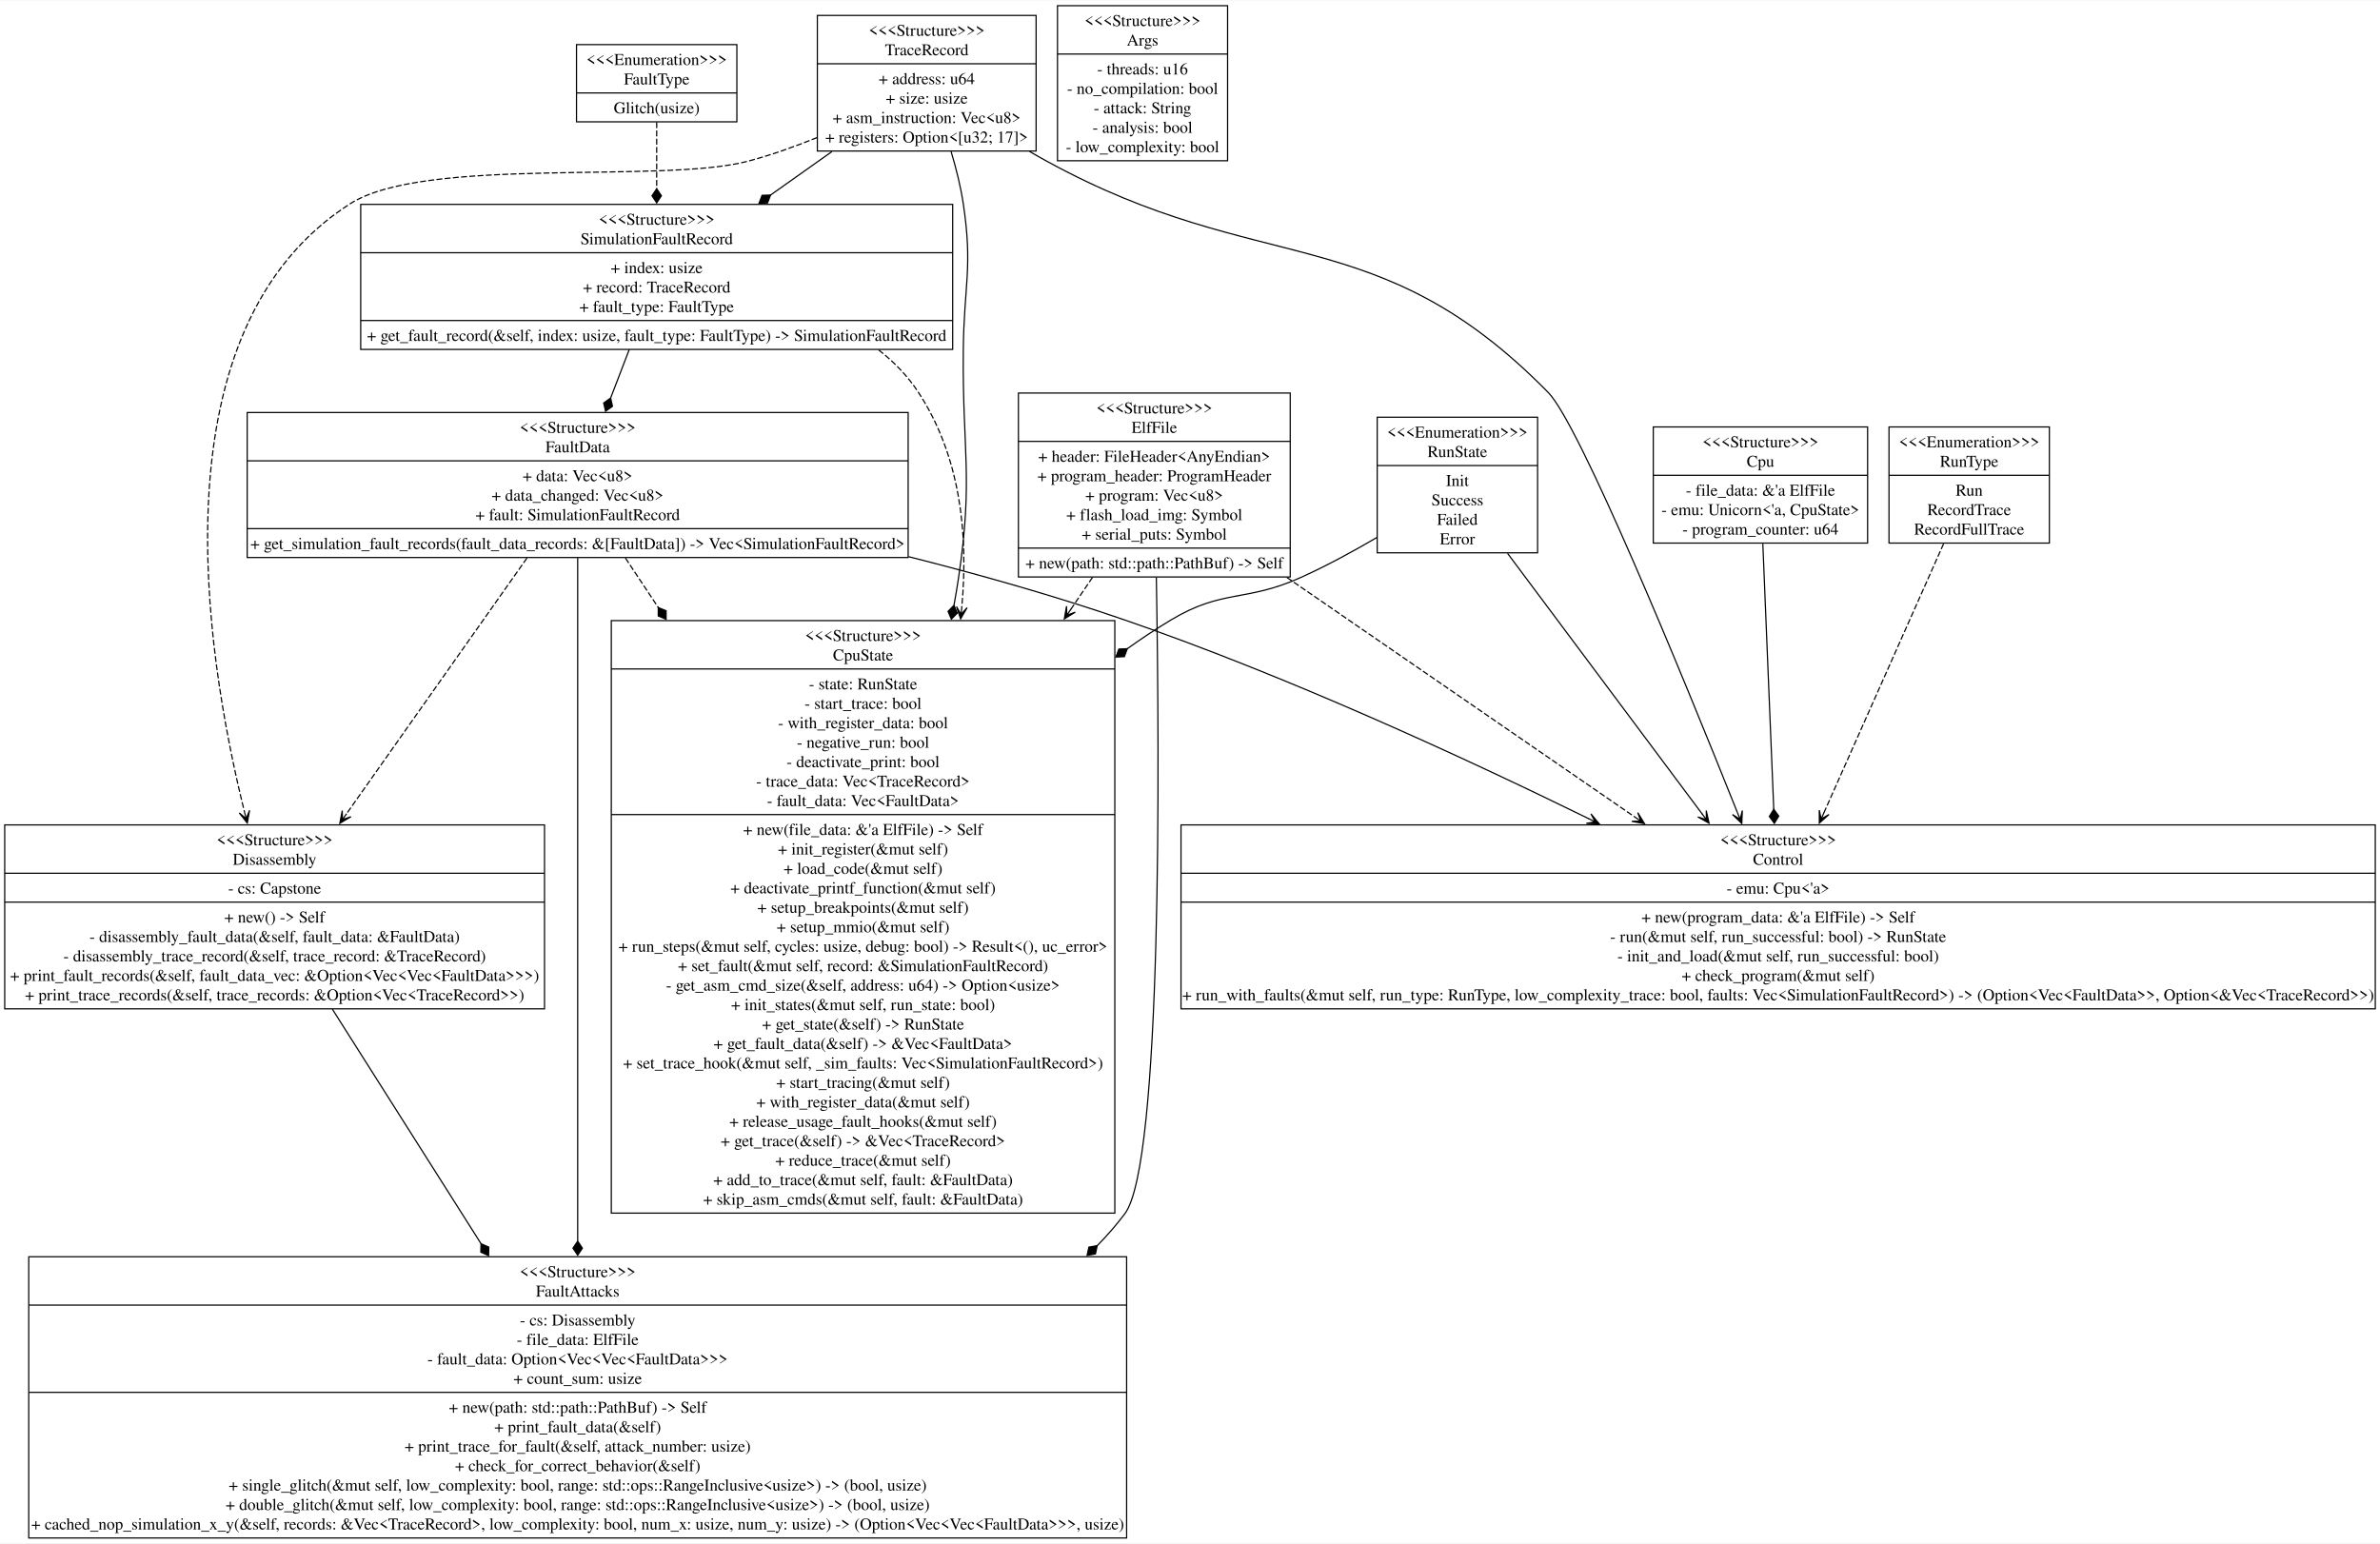
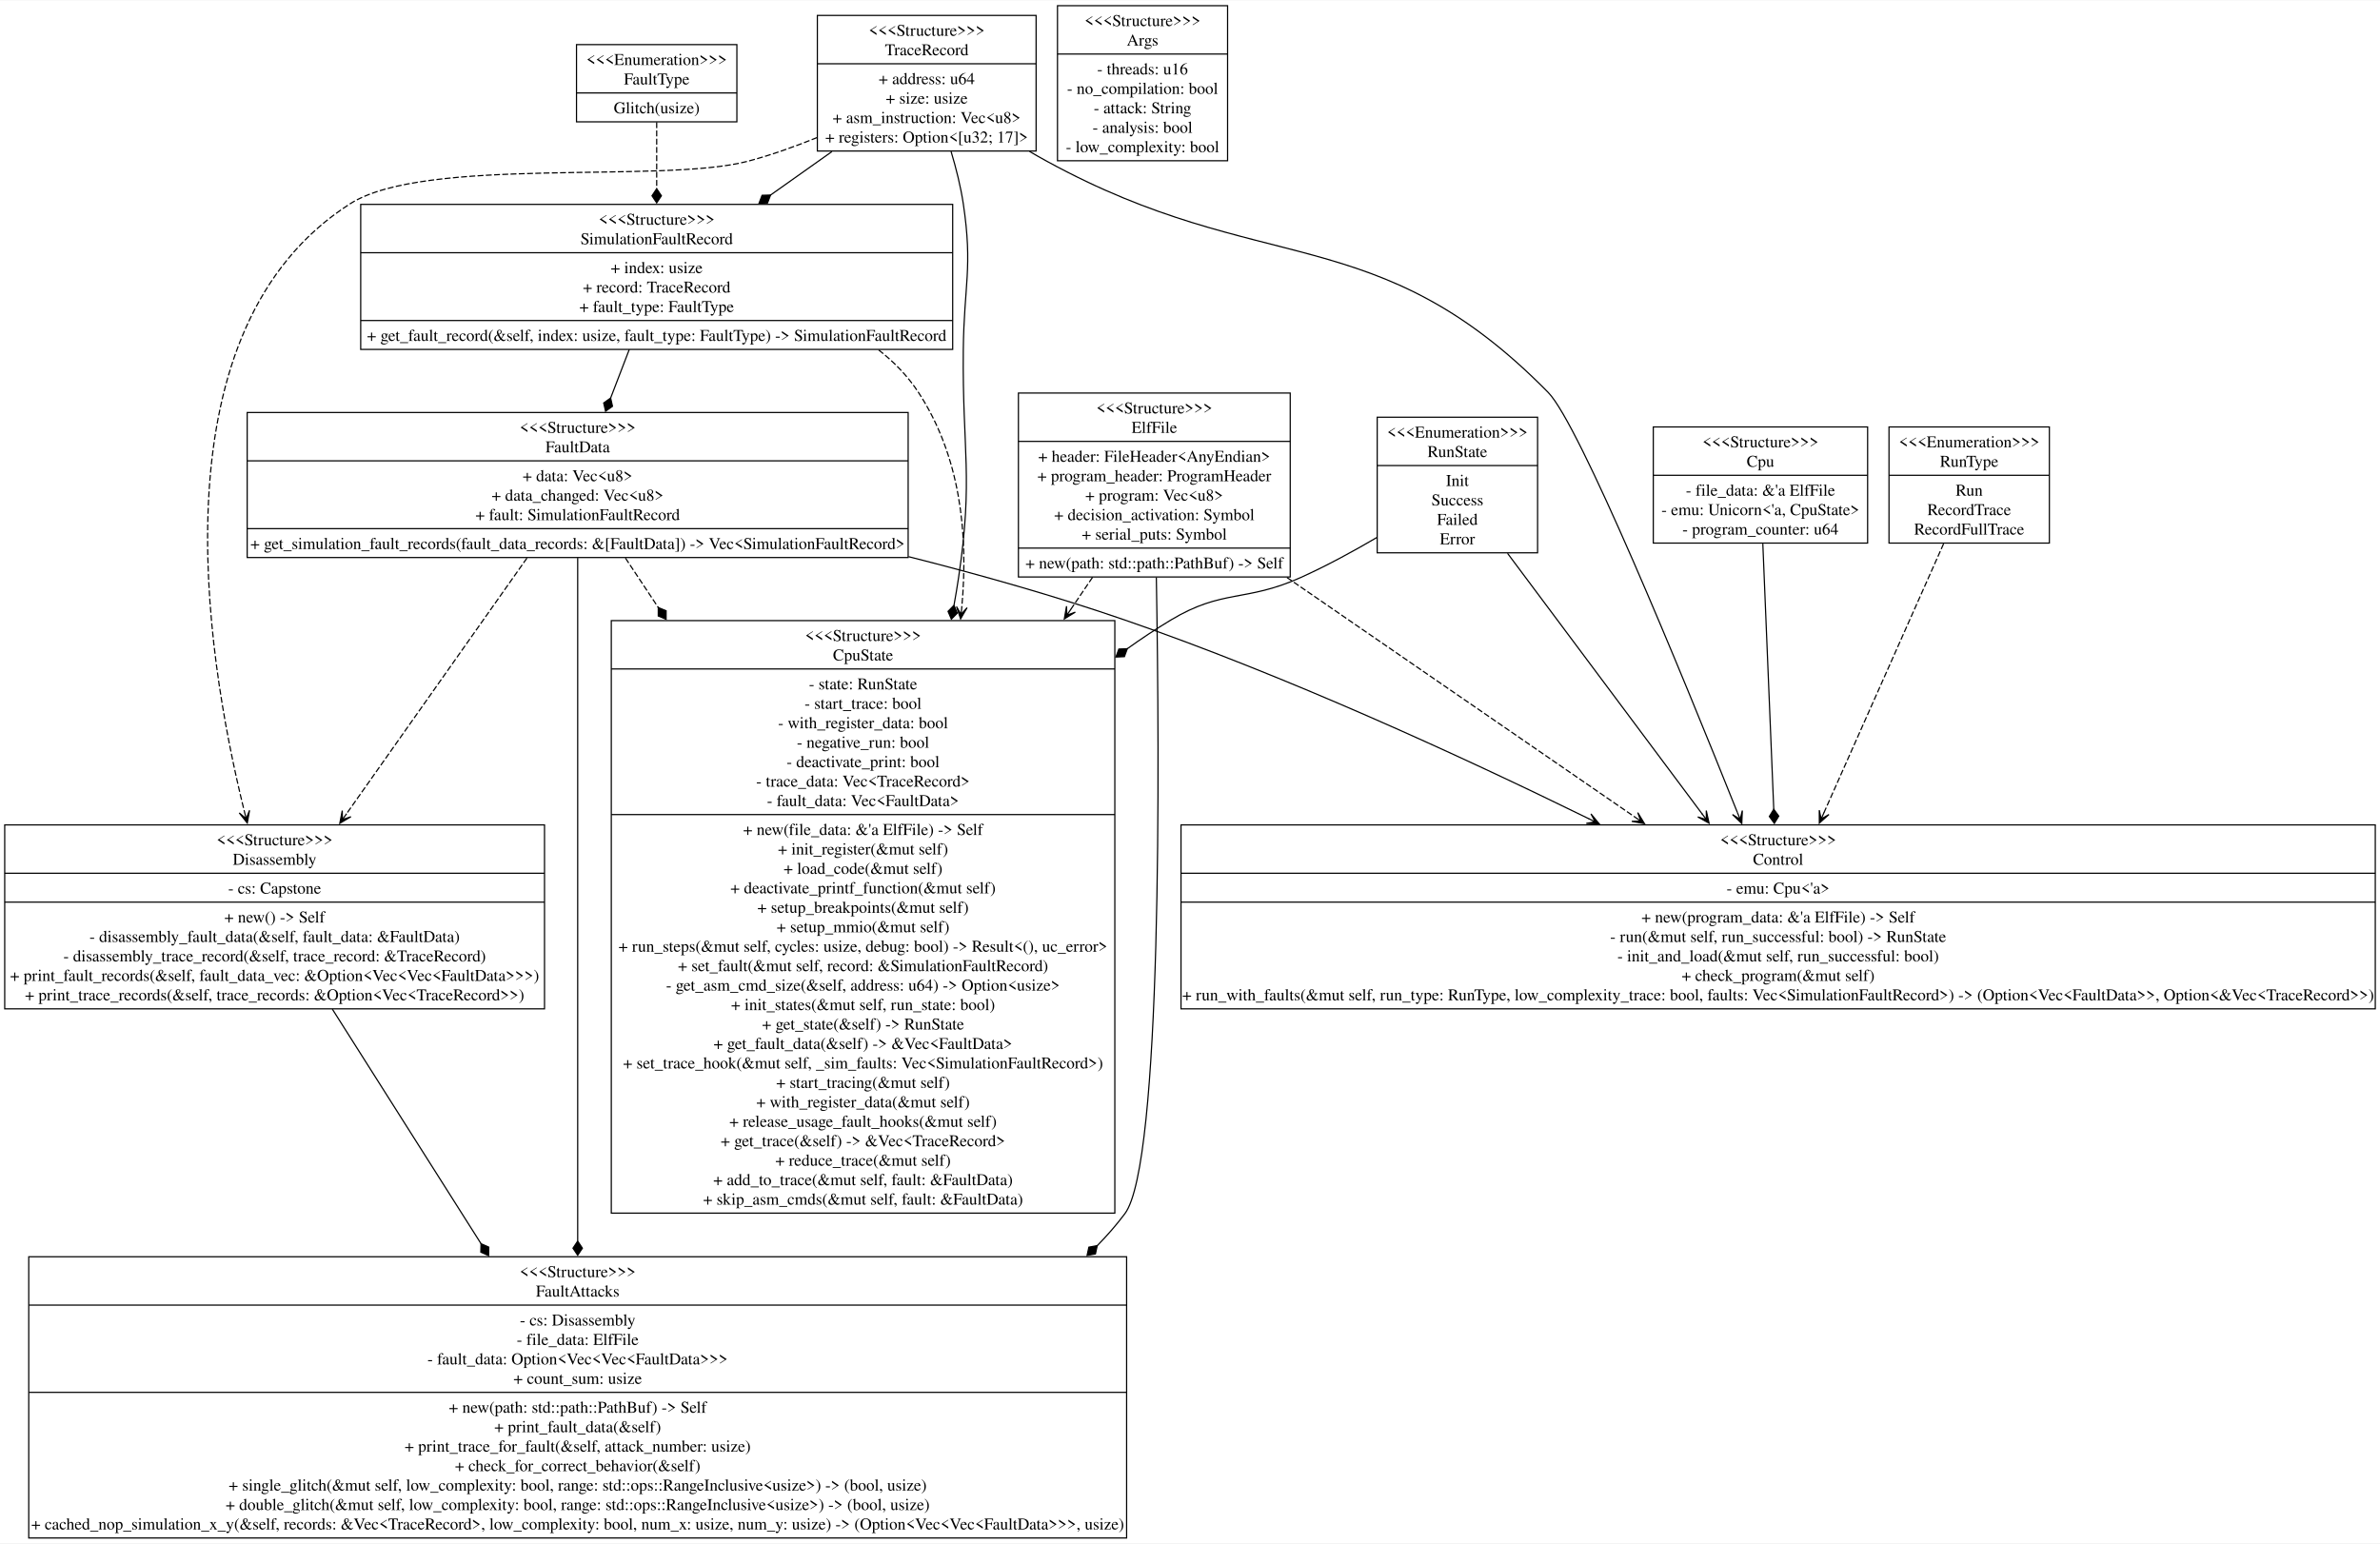
<svg xmlns="http://www.w3.org/2000/svg" width="2018pt" height="1309pt" viewBox="0.00 0.00 2018.25 1308.50">
  <g id="graph0" class="graph" transform="scale(1 1) rotate(0) translate(4 1304.5)">
    <polygon fill="white" stroke="none" points="-4,4 -4,-1304.5 2014.25,-1304.5 2014.25,4 -4,4" />
    <g id="node1" class="node">
      <polygon fill="none" stroke="black" points="20.38,-0.5 20.38,-239 951.38,-239 951.38,-0.5 20.38,-0.5" />
      <text text-anchor="middle" x="485.88" y="-221.7" font-family="Times,serif" font-size="14.00">&lt;&lt;&lt;Structure&gt;&gt;&gt;</text>
      <text text-anchor="middle" x="485.88" y="-205.2" font-family="Times,serif" font-size="14.00">FaultAttacks</text>
      <polyline fill="none" stroke="black" points="20.38,-198 951.38,-198" />
      <text text-anchor="middle" x="485.88" y="-180.7" font-family="Times,serif" font-size="14.00">- cs: Disassembly</text>
      <text text-anchor="middle" x="485.88" y="-164.2" font-family="Times,serif" font-size="14.00">- file_data: ElfFile</text>
      <text text-anchor="middle" x="485.88" y="-147.7" font-family="Times,serif" font-size="14.00">- fault_data: Option&lt;Vec&lt;Vec&lt;FaultData&gt;&gt;&gt;</text>
      <text text-anchor="middle" x="485.88" y="-131.2" font-family="Times,serif" font-size="14.00">+ count_sum: usize</text>
      <polyline fill="none" stroke="black" points="20.38,-124 951.38,-124" />
      <text text-anchor="middle" x="485.88" y="-106.7" font-family="Times,serif" font-size="14.00">+ new(path: std::path::PathBuf) -&gt; Self</text>
      <text text-anchor="middle" x="485.88" y="-90.2" font-family="Times,serif" font-size="14.00">+ print_fault_data(&amp;self)</text>
      <text text-anchor="middle" x="485.88" y="-73.7" font-family="Times,serif" font-size="14.00">+ print_trace_for_fault(&amp;self, attack_number: usize)</text>
      <text text-anchor="middle" x="485.88" y="-57.2" font-family="Times,serif" font-size="14.00">+ check_for_correct_behavior(&amp;self)</text>
      <text text-anchor="middle" x="485.88" y="-40.7" font-family="Times,serif" font-size="14.00">+ single_glitch(&amp;mut self, low_complexity: bool, range: std::ops::RangeInclusive&lt;usize&gt;) -&gt; (bool, usize)</text>
      <text text-anchor="middle" x="485.88" y="-24.2" font-family="Times,serif" font-size="14.00">+ double_glitch(&amp;mut self, low_complexity: bool, range: std::ops::RangeInclusive&lt;usize&gt;) -&gt; (bool, usize)</text>
      <text text-anchor="middle" x="485.88" y="-7.7" font-family="Times,serif" font-size="14.00">+ cached_nop_simulation_x_y(&amp;self, records: &amp;Vec&lt;TraceRecord&gt;, low_complexity: bool, num_x: usize, num_y: usize) -&gt; (Option&lt;Vec&lt;Vec&lt;FaultData&gt;&gt;&gt;, usize)</text>
    </g>
    <g id="node2" class="node">
      <polygon fill="none" stroke="black" points="859.62,-815.5 859.62,-971.5 1090.12,-971.5 1090.12,-815.5 859.62,-815.5" />
      <text text-anchor="middle" x="974.88" y="-954.2" font-family="Times,serif" font-size="14.00">&lt;&lt;&lt;Structure&gt;&gt;&gt;</text>
      <text text-anchor="middle" x="974.88" y="-937.7" font-family="Times,serif" font-size="14.00">ElfFile</text>
      <polyline fill="none" stroke="black" points="859.62,-930.5 1090.12,-930.5" />
      <text text-anchor="middle" x="974.88" y="-913.2" font-family="Times,serif" font-size="14.00">+ header: FileHeader&lt;AnyEndian&gt;</text>
      <text text-anchor="middle" x="974.88" y="-896.7" font-family="Times,serif" font-size="14.00">+ program_header: ProgramHeader</text>
      <text text-anchor="middle" x="974.88" y="-880.2" font-family="Times,serif" font-size="14.00">+ program: Vec&lt;u8&gt;</text>
-       <text text-anchor="middle" x="974.88" y="-863.7" font-family="Times,serif" font-size="14.00">+ flash_load_img: Symbol</text>
+       <text text-anchor="middle" x="974.88" y="-863.7" font-family="Times,serif" font-size="14.00">+ decision_activation: Symbol</text>
      <text text-anchor="middle" x="974.88" y="-847.2" font-family="Times,serif" font-size="14.00">+ serial_puts: Symbol</text>
      <polyline fill="none" stroke="black" points="859.62,-840 1090.12,-840" />
      <text text-anchor="middle" x="974.88" y="-822.7" font-family="Times,serif" font-size="14.00">+ new(path: std::path::PathBuf) -&gt; Self</text>
    </g>
    <g id="edge1" class="edge">
      <path fill="none" stroke="black" d="M976.58,-815.12C979.31,-659.02 981.54,-317.62 949.88,-275.5 942.66,-265.9 934.83,-256.9 926.47,-248.44" />
      <polygon fill="black" stroke="black" points="926.47,-248.45 919.38,-247.15 917.84,-240.11 924.94,-241.4 926.47,-248.45" />
    </g>
    <g id="node8" class="node">
      <polygon fill="none" stroke="black" points="514.38,-276 514.38,-778.5 941.38,-778.5 941.38,-276 514.38,-276" />
      <text text-anchor="middle" x="727.88" y="-761.2" font-family="Times,serif" font-size="14.00">&lt;&lt;&lt;Structure&gt;&gt;&gt;</text>
      <text text-anchor="middle" x="727.88" y="-744.7" font-family="Times,serif" font-size="14.00">CpuState</text>
      <polyline fill="none" stroke="black" points="514.38,-737.5 941.38,-737.5" />
      <text text-anchor="middle" x="727.88" y="-720.2" font-family="Times,serif" font-size="14.00">- state: RunState</text>
      <text text-anchor="middle" x="727.88" y="-703.7" font-family="Times,serif" font-size="14.00">- start_trace: bool</text>
      <text text-anchor="middle" x="727.88" y="-687.2" font-family="Times,serif" font-size="14.00">- with_register_data: bool</text>
      <text text-anchor="middle" x="727.88" y="-670.7" font-family="Times,serif" font-size="14.00">- negative_run: bool</text>
      <text text-anchor="middle" x="727.88" y="-654.2" font-family="Times,serif" font-size="14.00">- deactivate_print: bool</text>
      <text text-anchor="middle" x="727.88" y="-637.7" font-family="Times,serif" font-size="14.00">- trace_data: Vec&lt;TraceRecord&gt;</text>
      <text text-anchor="middle" x="727.88" y="-621.2" font-family="Times,serif" font-size="14.00">- fault_data: Vec&lt;FaultData&gt;</text>
      <polyline fill="none" stroke="black" points="514.38,-614 941.38,-614" />
      <text text-anchor="middle" x="727.88" y="-596.7" font-family="Times,serif" font-size="14.00">+ new(file_data: &amp;'a ElfFile) -&gt; Self</text>
      <text text-anchor="middle" x="727.88" y="-580.2" font-family="Times,serif" font-size="14.00">+ init_register(&amp;mut self)</text>
      <text text-anchor="middle" x="727.88" y="-563.7" font-family="Times,serif" font-size="14.00">+ load_code(&amp;mut self)</text>
      <text text-anchor="middle" x="727.88" y="-547.2" font-family="Times,serif" font-size="14.00">+ deactivate_printf_function(&amp;mut self)</text>
      <text text-anchor="middle" x="727.88" y="-530.7" font-family="Times,serif" font-size="14.00">+ setup_breakpoints(&amp;mut self)</text>
      <text text-anchor="middle" x="727.88" y="-514.2" font-family="Times,serif" font-size="14.00">+ setup_mmio(&amp;mut self)</text>
      <text text-anchor="middle" x="727.88" y="-497.7" font-family="Times,serif" font-size="14.00">+ run_steps(&amp;mut self, cycles: usize, debug: bool) -&gt; Result&lt;(), uc_error&gt;</text>
      <text text-anchor="middle" x="727.88" y="-481.2" font-family="Times,serif" font-size="14.00">+ set_fault(&amp;mut self, record: &amp;SimulationFaultRecord)</text>
      <text text-anchor="middle" x="727.88" y="-464.7" font-family="Times,serif" font-size="14.00">- get_asm_cmd_size(&amp;self, address: u64) -&gt; Option&lt;usize&gt;</text>
      <text text-anchor="middle" x="727.88" y="-448.2" font-family="Times,serif" font-size="14.00">+ init_states(&amp;mut self, run_state: bool)</text>
      <text text-anchor="middle" x="727.88" y="-431.7" font-family="Times,serif" font-size="14.00">+ get_state(&amp;self) -&gt; RunState</text>
      <text text-anchor="middle" x="727.88" y="-415.2" font-family="Times,serif" font-size="14.00">+ get_fault_data(&amp;self) -&gt; &amp;Vec&lt;FaultData&gt;</text>
      <text text-anchor="middle" x="727.88" y="-398.7" font-family="Times,serif" font-size="14.00">+ set_trace_hook(&amp;mut self, _sim_faults: Vec&lt;SimulationFaultRecord&gt;)</text>
      <text text-anchor="middle" x="727.88" y="-382.2" font-family="Times,serif" font-size="14.00">+ start_tracing(&amp;mut self)</text>
      <text text-anchor="middle" x="727.88" y="-365.7" font-family="Times,serif" font-size="14.00">+ with_register_data(&amp;mut self)</text>
      <text text-anchor="middle" x="727.88" y="-349.2" font-family="Times,serif" font-size="14.00">+ release_usage_fault_hooks(&amp;mut self)</text>
      <text text-anchor="middle" x="727.88" y="-332.7" font-family="Times,serif" font-size="14.00">+ get_trace(&amp;self) -&gt; &amp;Vec&lt;TraceRecord&gt;</text>
      <text text-anchor="middle" x="727.88" y="-316.2" font-family="Times,serif" font-size="14.00">+ reduce_trace(&amp;mut self)</text>
      <text text-anchor="middle" x="727.88" y="-299.7" font-family="Times,serif" font-size="14.00">+ add_to_trace(&amp;mut self, fault: &amp;FaultData)</text>
      <text text-anchor="middle" x="727.88" y="-283.2" font-family="Times,serif" font-size="14.00">+ skip_asm_cmds(&amp;mut self, fault: &amp;FaultData)</text>
    </g>
    <g id="edge2" class="edge">
      <path fill="none" stroke="black" stroke-dasharray="5,2" d="M922.49,-815.25C916.64,-806.63 910.47,-797.53 904.07,-788.08" />
      <polygon fill="black" stroke="black" points="898.54,-779.93 907.88,-785.69 900.67,-783.06 904.16,-788.21 904.16,-788.21 904.16,-788.21 900.67,-783.06 900.43,-790.74 898.54,-779.93" />
    </g>
    <g id="node12" class="node">
      <polygon fill="none" stroke="black" points="997.5,-449.25 997.5,-605.25 2010.25,-605.25 2010.25,-449.25 997.5,-449.25" />
      <text text-anchor="middle" x="1503.88" y="-587.95" font-family="Times,serif" font-size="14.00">&lt;&lt;&lt;Structure&gt;&gt;&gt;</text>
      <text text-anchor="middle" x="1503.88" y="-571.45" font-family="Times,serif" font-size="14.00">Control</text>
      <polyline fill="none" stroke="black" points="997.5,-564.25 2010.25,-564.25" />
      <text text-anchor="middle" x="1503.88" y="-546.95" font-family="Times,serif" font-size="14.00">- emu: Cpu&lt;'a&gt;</text>
      <polyline fill="none" stroke="black" points="997.5,-539.75 2010.25,-539.75" />
      <text text-anchor="middle" x="1503.88" y="-522.45" font-family="Times,serif" font-size="14.00">+ new(program_data: &amp;'a ElfFile) -&gt; Self</text>
      <text text-anchor="middle" x="1503.88" y="-505.95" font-family="Times,serif" font-size="14.00">- run(&amp;mut self, run_successful: bool) -&gt; RunState</text>
      <text text-anchor="middle" x="1503.88" y="-489.45" font-family="Times,serif" font-size="14.00">- init_and_load(&amp;mut self, run_successful: bool)</text>
      <text text-anchor="middle" x="1503.88" y="-472.95" font-family="Times,serif" font-size="14.00">+ check_program(&amp;mut self)</text>
      <text text-anchor="middle" x="1503.88" y="-456.45" font-family="Times,serif" font-size="14.00">+ run_with_faults(&amp;mut self, run_type: RunType, low_complexity_trace: bool, faults: Vec&lt;SimulationFaultRecord&gt;) -&gt; (Option&lt;Vec&lt;FaultData&gt;&gt;, Option&lt;&amp;Vec&lt;TraceRecord&gt;&gt;)</text>
    </g>
    <g id="edge3" class="edge">
      <path fill="none" stroke="black" stroke-dasharray="5,2" d="M1087.39,-815.03C1174.05,-755.35 1293.68,-672.99 1382.49,-611.83" />
      <polygon fill="black" stroke="black" points="1390.53,-606.3 1384.84,-615.67 1387.41,-608.44 1382.29,-611.97 1382.29,-611.97 1382.29,-611.97 1387.41,-608.44 1379.74,-608.26 1390.53,-606.3" />
    </g>
    <g id="node3" class="node">
      <polygon fill="none" stroke="black" points="0,-449.25 0,-605.25 457.75,-605.25 457.75,-449.25 0,-449.25" />
      <text text-anchor="middle" x="228.88" y="-587.95" font-family="Times,serif" font-size="14.00">&lt;&lt;&lt;Structure&gt;&gt;&gt;</text>
      <text text-anchor="middle" x="228.88" y="-571.45" font-family="Times,serif" font-size="14.00">Disassembly</text>
      <polyline fill="none" stroke="black" points="0,-564.25 457.75,-564.25" />
      <text text-anchor="middle" x="228.88" y="-546.95" font-family="Times,serif" font-size="14.00">- cs: Capstone</text>
      <polyline fill="none" stroke="black" points="0,-539.75 457.75,-539.75" />
      <text text-anchor="middle" x="228.88" y="-522.45" font-family="Times,serif" font-size="14.00">+ new() -&gt; Self</text>
      <text text-anchor="middle" x="228.88" y="-505.95" font-family="Times,serif" font-size="14.00">- disassembly_fault_data(&amp;self, fault_data: &amp;FaultData)</text>
      <text text-anchor="middle" x="228.88" y="-489.45" font-family="Times,serif" font-size="14.00">- disassembly_trace_record(&amp;self, trace_record: &amp;TraceRecord)</text>
      <text text-anchor="middle" x="228.88" y="-472.95" font-family="Times,serif" font-size="14.00">+ print_fault_records(&amp;self, fault_data_vec: &amp;Option&lt;Vec&lt;Vec&lt;FaultData&gt;&gt;&gt;)</text>
      <text text-anchor="middle" x="228.88" y="-456.45" font-family="Times,serif" font-size="14.00">+ print_trace_records(&amp;self, trace_records: &amp;Option&lt;Vec&lt;TraceRecord&gt;&gt;)</text>
    </g>
    <g id="edge4" class="edge">
      <path fill="none" stroke="black" d="M277.82,-449.02C313.41,-392.86 362.43,-315.52 403.95,-250.02" />
      <polygon fill="black" stroke="black" points="403.9,-250.09 403.74,-242.88 410.33,-239.95 410.49,-247.16 403.9,-250.09" />
    </g>
    <g id="node4" class="node">
      <polygon fill="none" stroke="black" points="1163.88,-836 1163.88,-951 1299.88,-951 1299.88,-836 1163.88,-836" />
      <text text-anchor="middle" x="1231.88" y="-933.7" font-family="Times,serif" font-size="14.00">&lt;&lt;&lt;Enumeration&gt;&gt;&gt;</text>
      <text text-anchor="middle" x="1231.88" y="-917.2" font-family="Times,serif" font-size="14.00">RunState</text>
      <polyline fill="none" stroke="black" points="1163.88,-910 1299.88,-910" />
      <text text-anchor="middle" x="1231.88" y="-892.7" font-family="Times,serif" font-size="14.00">Init</text>
      <text text-anchor="middle" x="1231.88" y="-876.2" font-family="Times,serif" font-size="14.00">Success</text>
      <text text-anchor="middle" x="1231.88" y="-859.7" font-family="Times,serif" font-size="14.00">Failed</text>
      <text text-anchor="middle" x="1231.88" y="-843.2" font-family="Times,serif" font-size="14.00">Error</text>
    </g>
    <g id="edge5" class="edge">
      <path fill="none" stroke="black" d="M1163.62,-849.02C1143.26,-837.08 1120.57,-824.74 1098.88,-815 1051.95,-793.93 1032.97,-805.48 988.88,-779 976.35,-771.48 963.96,-763.26 951.76,-754.53" />
      <polygon fill="black" stroke="black" points="951.98,-754.69 944.78,-754.38 942.3,-747.61 949.5,-747.92 951.98,-754.69" />
    </g>
    <g id="edge6" class="edge">
      <path fill="none" stroke="black" d="M1274.38,-835.59C1318.65,-776.29 1388.55,-682.69 1439.58,-614.35" />
      <polygon fill="black" stroke="black" points="1445.3,-606.7 1442.92,-617.4 1443.03,-609.73 1439.31,-614.71 1439.31,-614.71 1439.31,-614.71 1443.03,-609.73 1435.71,-612.02 1445.3,-606.7" />
    </g>
    <g id="node5" class="node">
      <polygon fill="none" stroke="black" points="484.88,-1201.5 484.88,-1267 620.88,-1267 620.88,-1201.5 484.88,-1201.5" />
      <text text-anchor="middle" x="552.88" y="-1249.7" font-family="Times,serif" font-size="14.00">&lt;&lt;&lt;Enumeration&gt;&gt;&gt;</text>
      <text text-anchor="middle" x="552.88" y="-1233.2" font-family="Times,serif" font-size="14.00">FaultType</text>
      <polyline fill="none" stroke="black" points="484.88,-1226 620.88,-1226" />
      <text text-anchor="middle" x="552.88" y="-1208.7" font-family="Times,serif" font-size="14.00">Glitch(usize)</text>
    </g>
    <g id="node10" class="node">
      <polygon fill="none" stroke="black" points="301.88,-1008.5 301.88,-1131.5 803.88,-1131.5 803.88,-1008.5 301.88,-1008.5" />
      <text text-anchor="middle" x="552.88" y="-1114.2" font-family="Times,serif" font-size="14.00">&lt;&lt;&lt;Structure&gt;&gt;&gt;</text>
      <text text-anchor="middle" x="552.88" y="-1097.7" font-family="Times,serif" font-size="14.00">SimulationFaultRecord</text>
      <polyline fill="none" stroke="black" points="301.88,-1090.5 803.88,-1090.5" />
      <text text-anchor="middle" x="552.88" y="-1073.2" font-family="Times,serif" font-size="14.00">+ index: usize</text>
      <text text-anchor="middle" x="552.88" y="-1056.7" font-family="Times,serif" font-size="14.00">+ record: TraceRecord</text>
      <text text-anchor="middle" x="552.88" y="-1040.2" font-family="Times,serif" font-size="14.00">+ fault_type: FaultType</text>
      <polyline fill="none" stroke="black" points="301.88,-1033 803.88,-1033" />
      <text text-anchor="middle" x="552.88" y="-1015.7" font-family="Times,serif" font-size="14.00">+ get_fault_record(&amp;self, index: usize, fault_type: FaultType) -&gt; SimulationFaultRecord</text>
    </g>
    <g id="edge7" class="edge">
      <path fill="none" stroke="black" stroke-dasharray="5,2" d="M552.88,-1201.19C552.88,-1184.98 552.88,-1164.58 552.88,-1144.77" />
      <polygon fill="black" stroke="black" points="552.88,-1144.79 548.88,-1138.79 552.88,-1132.79 556.88,-1138.79 552.88,-1144.79" />
    </g>
    <g id="node6" class="node">
      <polygon fill="none" stroke="black" points="205.62,-832 205.62,-955 766.12,-955 766.12,-832 205.62,-832" />
      <text text-anchor="middle" x="485.88" y="-937.7" font-family="Times,serif" font-size="14.00">&lt;&lt;&lt;Structure&gt;&gt;&gt;</text>
      <text text-anchor="middle" x="485.88" y="-921.2" font-family="Times,serif" font-size="14.00">FaultData</text>
      <polyline fill="none" stroke="black" points="205.62,-914 766.12,-914" />
      <text text-anchor="middle" x="485.88" y="-896.7" font-family="Times,serif" font-size="14.00">+ data: Vec&lt;u8&gt;</text>
      <text text-anchor="middle" x="485.88" y="-880.2" font-family="Times,serif" font-size="14.00">+ data_changed: Vec&lt;u8&gt;</text>
      <text text-anchor="middle" x="485.88" y="-863.7" font-family="Times,serif" font-size="14.00">+ fault: SimulationFaultRecord</text>
      <polyline fill="none" stroke="black" points="205.62,-856.5 766.12,-856.5" />
      <text text-anchor="middle" x="485.88" y="-839.2" font-family="Times,serif" font-size="14.00">+ get_simulation_fault_records(fault_data_records: &amp;[FaultData]) -&gt; Vec&lt;SimulationFaultRecord&gt;</text>
    </g>
    <g id="edge8" class="edge">
      <path fill="none" stroke="black" d="M485.88,-831.62C485.88,-707.17 485.88,-421.19 485.88,-252.32" />
      <polygon fill="black" stroke="black" points="485.88,-252.27 481.88,-246.27 485.88,-240.27 489.88,-246.27 485.88,-252.27" />
    </g>
    <g id="edge9" class="edge">
      <path fill="none" stroke="black" stroke-dasharray="5,2" d="M442.86,-831.53C400.94,-772.13 336.82,-681.24 289.69,-614.45" />
      <polygon fill="black" stroke="black" points="284.15,-606.6 293.6,-612.18 286.33,-609.69 289.92,-614.77 289.92,-614.77 289.92,-614.77 286.33,-609.69 286.24,-617.36 284.15,-606.6" />
    </g>
    <g id="edge10" class="edge">
      <path fill="none" stroke="black" stroke-dasharray="5,2" d="M526.38,-831.53C534.85,-818.78 544.29,-804.58 554.32,-789.47" />
      <polygon fill="black" stroke="black" points="554.22,-789.62 554.21,-782.41 560.86,-779.63 560.88,-786.84 554.22,-789.62" />
    </g>
    <g id="edge11" class="edge">
      <path fill="none" stroke="black" d="M766.49,-832.73C827.56,-817.27 891.38,-799.2 949.88,-779 1086.1,-731.97 1234.56,-663.8 1343.48,-610.4" />
      <polygon fill="black" stroke="black" points="1352.14,-606.15 1345.15,-614.6 1348.75,-607.82 1343.17,-610.56 1343.17,-610.56 1343.17,-610.56 1348.75,-607.82 1341.18,-606.52 1352.14,-606.15" />
    </g>
    <g id="node7" class="node">
      <polygon fill="none" stroke="black" points="1398,-844.25 1398,-942.75 1579.75,-942.75 1579.75,-844.25 1398,-844.25" />
      <text text-anchor="middle" x="1488.88" y="-925.45" font-family="Times,serif" font-size="14.00">&lt;&lt;&lt;Structure&gt;&gt;&gt;</text>
      <text text-anchor="middle" x="1488.88" y="-908.95" font-family="Times,serif" font-size="14.00">Cpu</text>
      <polyline fill="none" stroke="black" points="1398,-901.75 1579.75,-901.75" />
      <text text-anchor="middle" x="1488.88" y="-884.45" font-family="Times,serif" font-size="14.00">- file_data: &amp;'a ElfFile</text>
      <text text-anchor="middle" x="1488.88" y="-867.95" font-family="Times,serif" font-size="14.00">- emu: Unicorn&lt;'a, CpuState&gt;</text>
      <text text-anchor="middle" x="1488.88" y="-851.45" font-family="Times,serif" font-size="14.00">- program_counter: u64</text>
    </g>
    <g id="edge12" class="edge">
      <path fill="none" stroke="black" d="M1490.88,-843.75C1493.25,-786.36 1497.22,-689.84 1500.15,-618.64" />
      <polygon fill="black" stroke="black" points="1500.16,-618.54 1496.41,-612.39 1500.65,-606.55 1504.4,-612.71 1500.16,-618.54" />
    </g>
    <g id="node9" class="node">
      <polygon fill="none" stroke="black" points="689.12,-1176.75 689.12,-1291.75 874.62,-1291.75 874.62,-1176.75 689.12,-1176.75" />
      <text text-anchor="middle" x="781.88" y="-1274.45" font-family="Times,serif" font-size="14.00">&lt;&lt;&lt;Structure&gt;&gt;&gt;</text>
      <text text-anchor="middle" x="781.88" y="-1257.95" font-family="Times,serif" font-size="14.00">TraceRecord</text>
      <polyline fill="none" stroke="black" points="689.12,-1250.75 874.62,-1250.75" />
      <text text-anchor="middle" x="781.88" y="-1233.45" font-family="Times,serif" font-size="14.00">+ address: u64</text>
      <text text-anchor="middle" x="781.88" y="-1216.95" font-family="Times,serif" font-size="14.00">+ size: usize</text>
      <text text-anchor="middle" x="781.88" y="-1200.45" font-family="Times,serif" font-size="14.00">+ asm_instruction: Vec&lt;u8&gt;</text>
      <text text-anchor="middle" x="781.88" y="-1183.95" font-family="Times,serif" font-size="14.00">+ registers: Option&lt;[u32; 17]&gt;</text>
    </g>
    <g id="edge13" class="edge">
      <path fill="none" stroke="black" stroke-dasharray="5,2" d="M688.96,-1188.19C669.79,-1180.38 649.46,-1173.13 629.88,-1168 557.01,-1148.93 356.35,-1172.54 292.88,-1132 128.06,-1026.73 168.53,-756.91 203.29,-616.36" />
      <polygon fill="black" stroke="black" points="205.7,-606.82 207.62,-617.62 204.77,-610.49 203.25,-616.52 203.25,-616.52 203.25,-616.52 204.77,-610.49 198.89,-615.42 205.7,-606.82" />
    </g>
    <g id="edge14" class="edge">
      <path fill="none" stroke="black" d="M802.52,-1176.37C806.81,-1162.08 810.68,-1146.64 812.88,-1132 821.03,-1077.5 813.45,-1063.11 812.88,-1008 811.99,-922.21 821.53,-899.86 808.88,-815 807.72,-807.29 806.43,-799.49 805.01,-791.64" />
      <polygon fill="black" stroke="black" points="804.99,-791.51 799.94,-786.36 802.76,-779.72 807.8,-784.87 804.99,-791.51" />
    </g>
    <g id="edge15" class="edge">
      <path fill="none" stroke="black" d="M701.46,-1176.27C684.55,-1164.29 666.54,-1151.53 649.11,-1139.19" />
      <polygon fill="black" stroke="black" points="649.46,-1139.43 642.25,-1139.23 639.67,-1132.49 646.88,-1132.7 649.46,-1139.43" />
    </g>
    <g id="edge16" class="edge">
      <path fill="none" stroke="black" d="M869.04,-1176.4C874.02,-1173.49 878.99,-1170.67 883.88,-1168 1066.36,-1068.16 1163.13,-1120.41 1308.88,-972 1335.37,-945.02 1420.81,-737.13 1469.34,-615.7" />
      <polygon fill="black" stroke="black" points="1473.04,-606.44 1473.51,-617.4 1471.64,-609.95 1469.33,-615.73 1469.33,-615.73 1469.33,-615.73 1471.64,-609.95 1465.15,-614.06 1473.04,-606.44" />
    </g>
    <g id="edge17" class="edge">
      <path fill="none" stroke="black" d="M529.63,-1008.46C524.51,-995.13 519.05,-980.89 513.77,-967.15" />
      <polygon fill="black" stroke="black" points="513.82,-967.27 507.93,-963.11 509.52,-956.07 515.4,-960.24 513.82,-967.27" />
    </g>
    <g id="edge18" class="edge">
      <path fill="none" stroke="black" stroke-dasharray="5,2" d="M741.13,-1008.04C754.2,-997.82 765.78,-985.9 774.88,-972 809.86,-918.53 817.43,-853.46 811.6,-789.8" />
      <polygon fill="black" stroke="black" points="810.59,-779.98 816.09,-789.47 810.98,-783.74 811.62,-789.93 811.62,-789.93 811.62,-789.93 810.98,-783.74 807.14,-790.39 810.59,-779.98" />
    </g>
    <g id="node11" class="node">
      <polygon fill="none" stroke="black" points="1597.88,-844.25 1597.88,-942.75 1733.88,-942.75 1733.88,-844.25 1597.88,-844.25" />
      <text text-anchor="middle" x="1665.88" y="-925.45" font-family="Times,serif" font-size="14.00">&lt;&lt;&lt;Enumeration&gt;&gt;&gt;</text>
      <text text-anchor="middle" x="1665.88" y="-908.95" font-family="Times,serif" font-size="14.00">RunType</text>
      <polyline fill="none" stroke="black" points="1597.88,-901.75 1733.88,-901.75" />
      <text text-anchor="middle" x="1665.88" y="-884.45" font-family="Times,serif" font-size="14.00">Run</text>
      <text text-anchor="middle" x="1665.88" y="-867.95" font-family="Times,serif" font-size="14.00">RecordTrace</text>
      <text text-anchor="middle" x="1665.88" y="-851.45" font-family="Times,serif" font-size="14.00">RecordFullTrace</text>
    </g>
    <g id="edge19" class="edge">
      <path fill="none" stroke="black" stroke-dasharray="5,2" d="M1644.2,-843.75C1618.3,-785.52 1574.49,-687.03 1542.7,-615.55" />
      <polygon fill="black" stroke="black" points="1538.8,-606.77 1546.97,-614.08 1540.33,-610.22 1542.86,-615.9 1542.86,-615.9 1542.86,-615.9 1540.33,-610.22 1538.75,-617.73 1538.8,-606.77" />
    </g>
    <g id="node13" class="node">
      <polygon fill="none" stroke="black" points="892.75,-1168.5 892.75,-1300 1037,-1300 1037,-1168.5 892.75,-1168.5" />
      <text text-anchor="middle" x="964.88" y="-1282.7" font-family="Times,serif" font-size="14.00">&lt;&lt;&lt;Structure&gt;&gt;&gt;</text>
      <text text-anchor="middle" x="964.88" y="-1266.2" font-family="Times,serif" font-size="14.00">Args</text>
      <polyline fill="none" stroke="black" points="892.75,-1259 1037,-1259" />
      <text text-anchor="middle" x="964.88" y="-1241.7" font-family="Times,serif" font-size="14.00">- threads: u16</text>
      <text text-anchor="middle" x="964.88" y="-1225.2" font-family="Times,serif" font-size="14.00">- no_compilation: bool</text>
      <text text-anchor="middle" x="964.88" y="-1208.7" font-family="Times,serif" font-size="14.00">- attack: String</text>
      <text text-anchor="middle" x="964.88" y="-1192.2" font-family="Times,serif" font-size="14.00">- analysis: bool</text>
      <text text-anchor="middle" x="964.88" y="-1175.7" font-family="Times,serif" font-size="14.00">- low_complexity: bool</text>
    </g>
  </g>
</svg>
